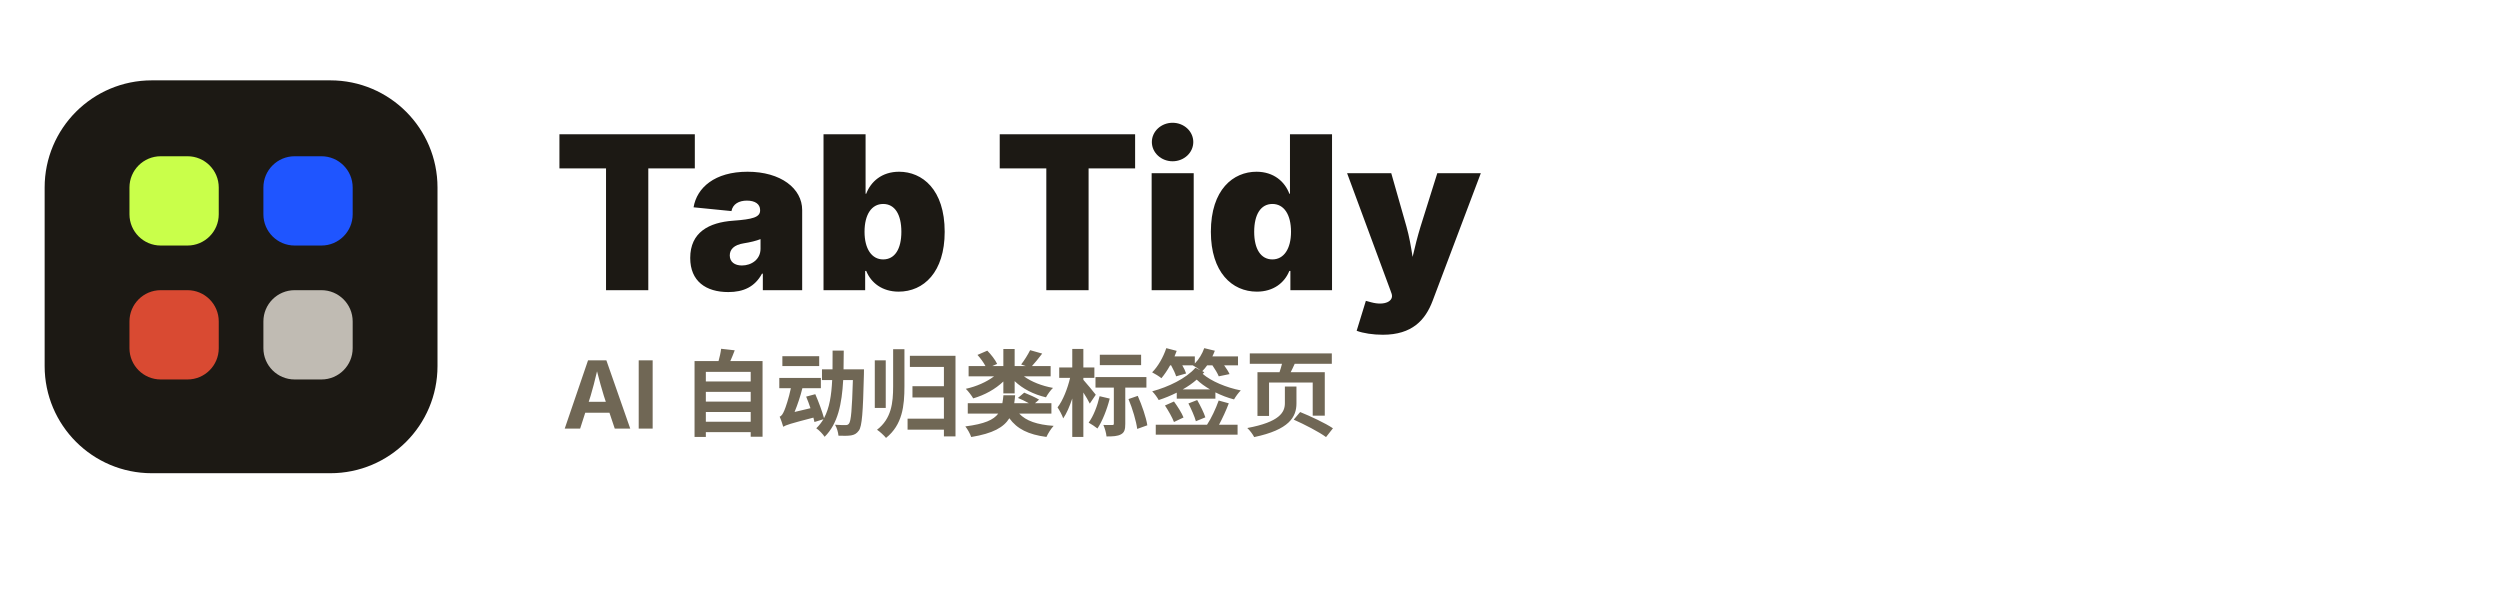
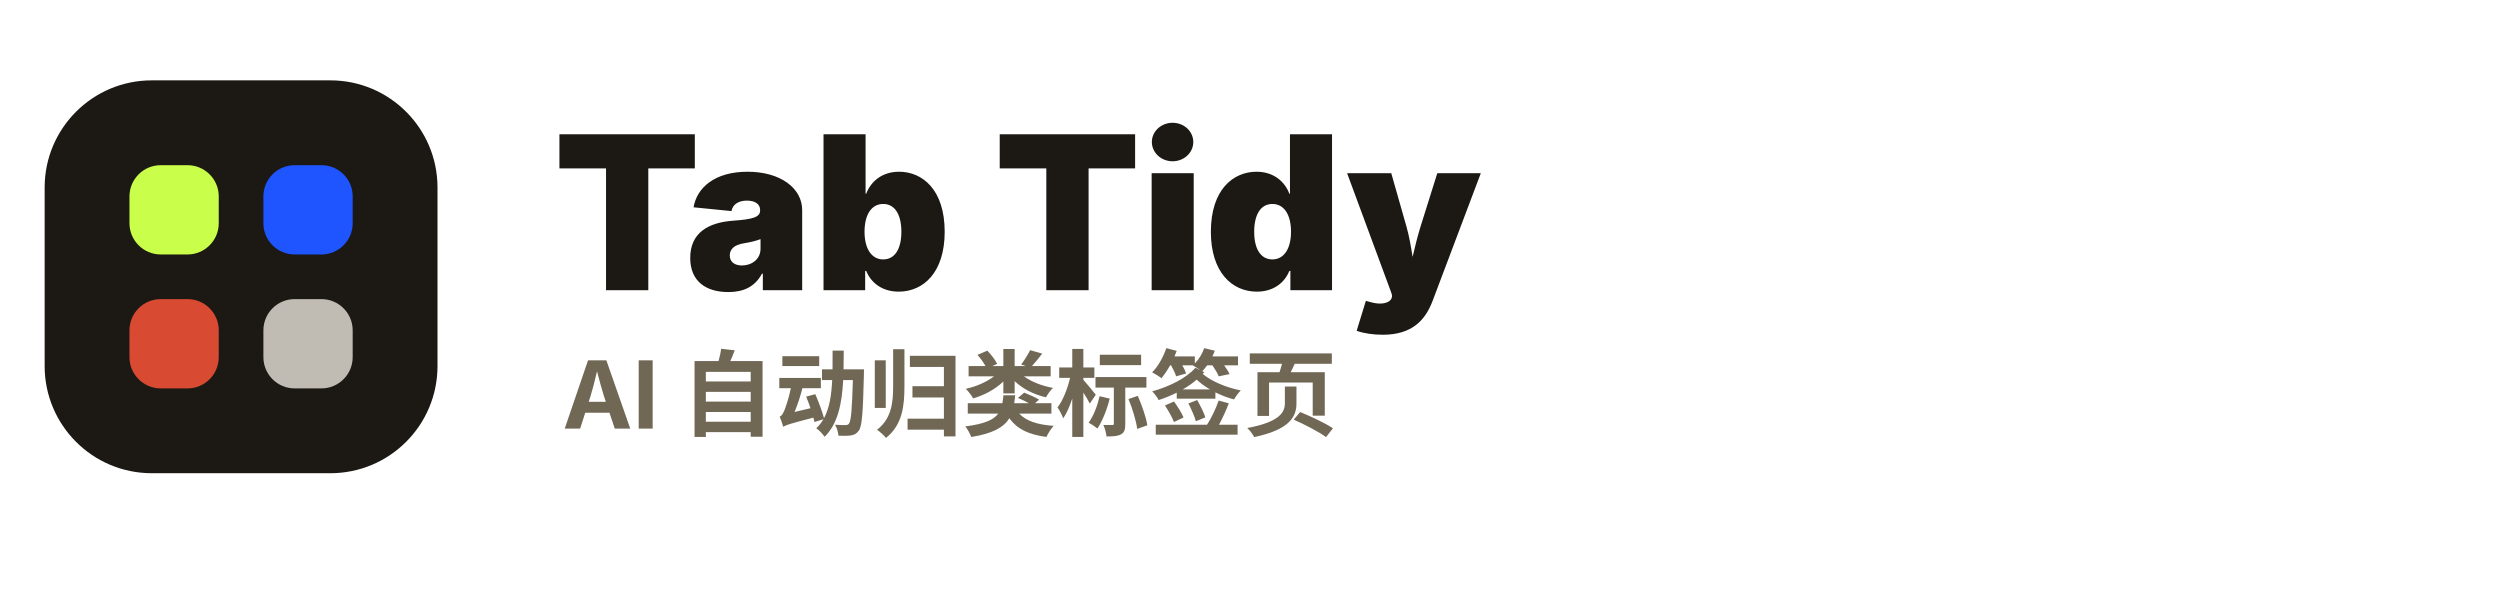
<svg xmlns="http://www.w3.org/2000/svg" viewBox="0 0 560 132" role="img" aria-label="Tab Tidy">
  <rect x="10" y="18" width="88" height="88" rx="24" fill="#1c1914" />
-   <rect x="29" y="35" width="20" height="20" rx="7" fill="#c9ff4a" />
-   <rect x="59" y="35" width="20" height="20" rx="7" fill="#1f55ff" />
-   <rect x="29" y="65" width="20" height="20" rx="7" fill="#d94a32" />
-   <rect x="59" y="65" width="20" height="20" rx="7" fill="#fffaf0" opacity="0.72" />
+   <rect x="29" y="37" width="20" height="20" rx="7" fill="#c9ff4a" />
+   <rect x="59" y="37" width="20" height="20" rx="7" fill="#1f55ff" />
+   <rect x="29" y="67" width="20" height="20" rx="7" fill="#d94a32" />
+   <rect x="59" y="67" width="20" height="20" rx="7" fill="#fffaf0" opacity="0.72" />
  <text x="124" y="65" fill="#1c1914" font-family="-apple-system, BlinkMacSystemFont, 'SF Pro Display', 'Avenir Next', 'Segoe UI', sans-serif" font-size="48" font-weight="900" letter-spacing="0">Tab Tidy</text>
  <text x="126" y="96" fill="#706755" font-family="-apple-system, BlinkMacSystemFont, 'SF Pro Text', 'Avenir Next', 'Segoe UI', sans-serif" font-size="21" font-weight="750" letter-spacing="0">AI 自动归类标签页</text>
</svg>
